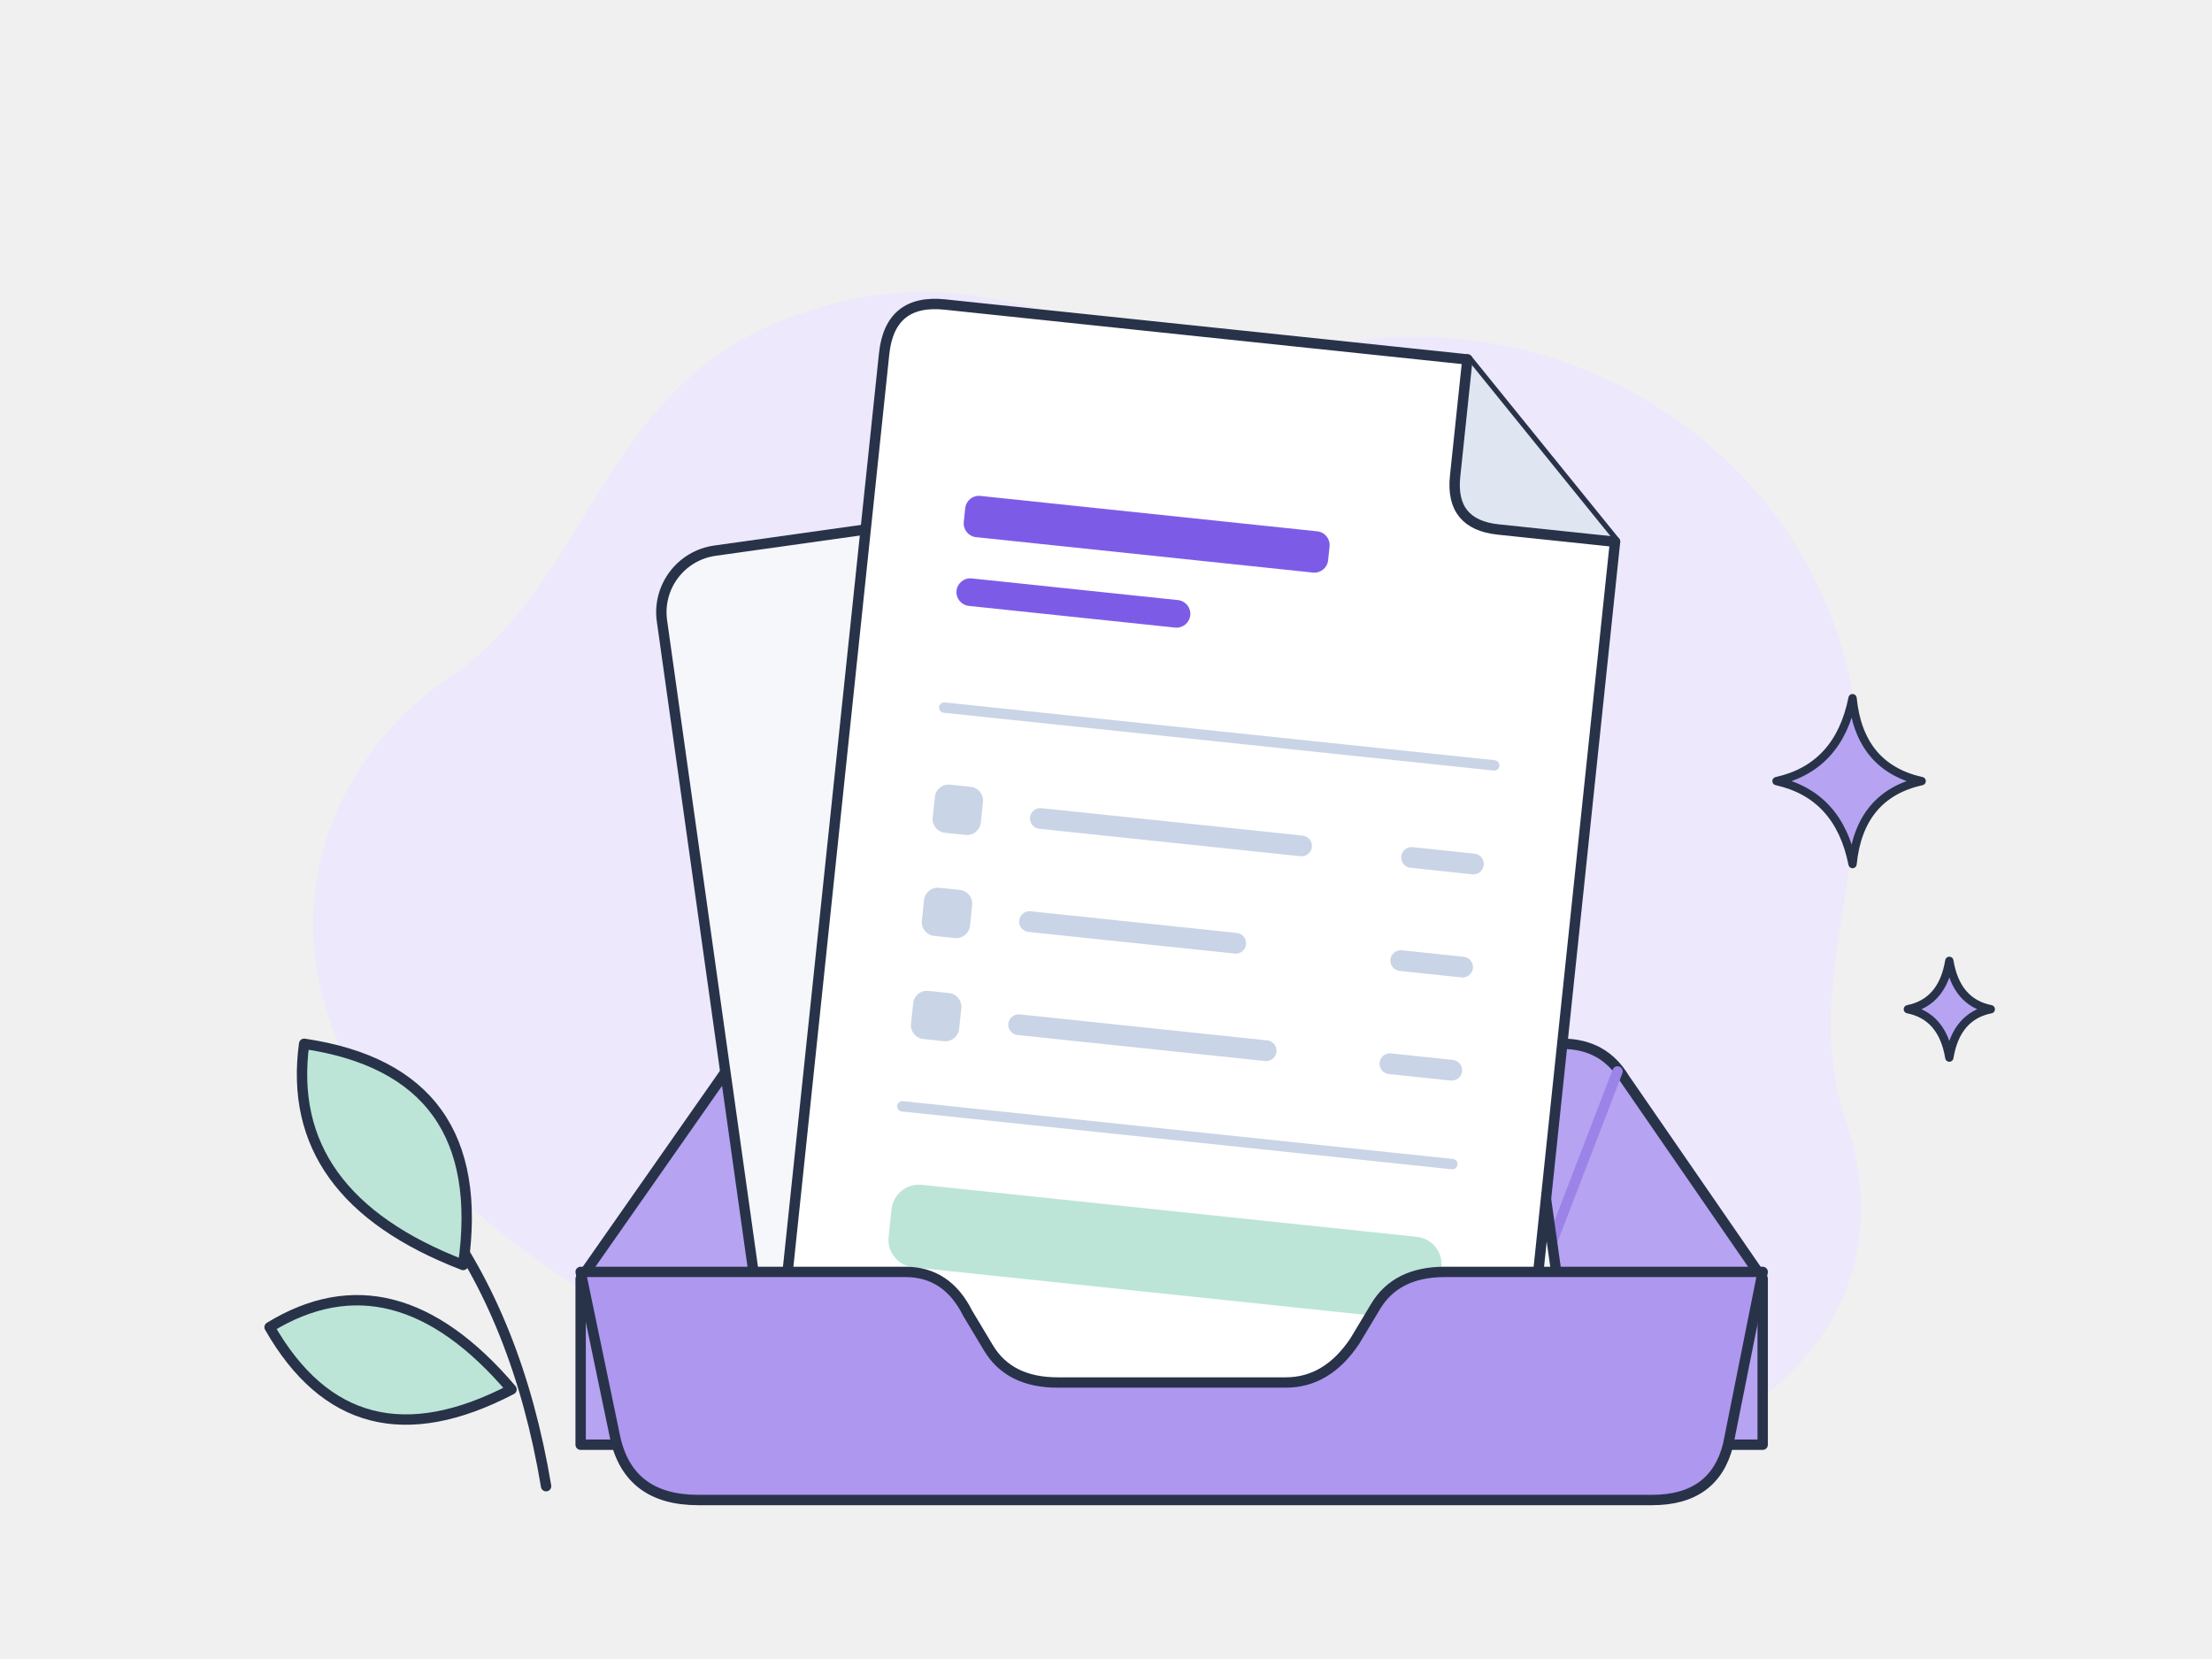
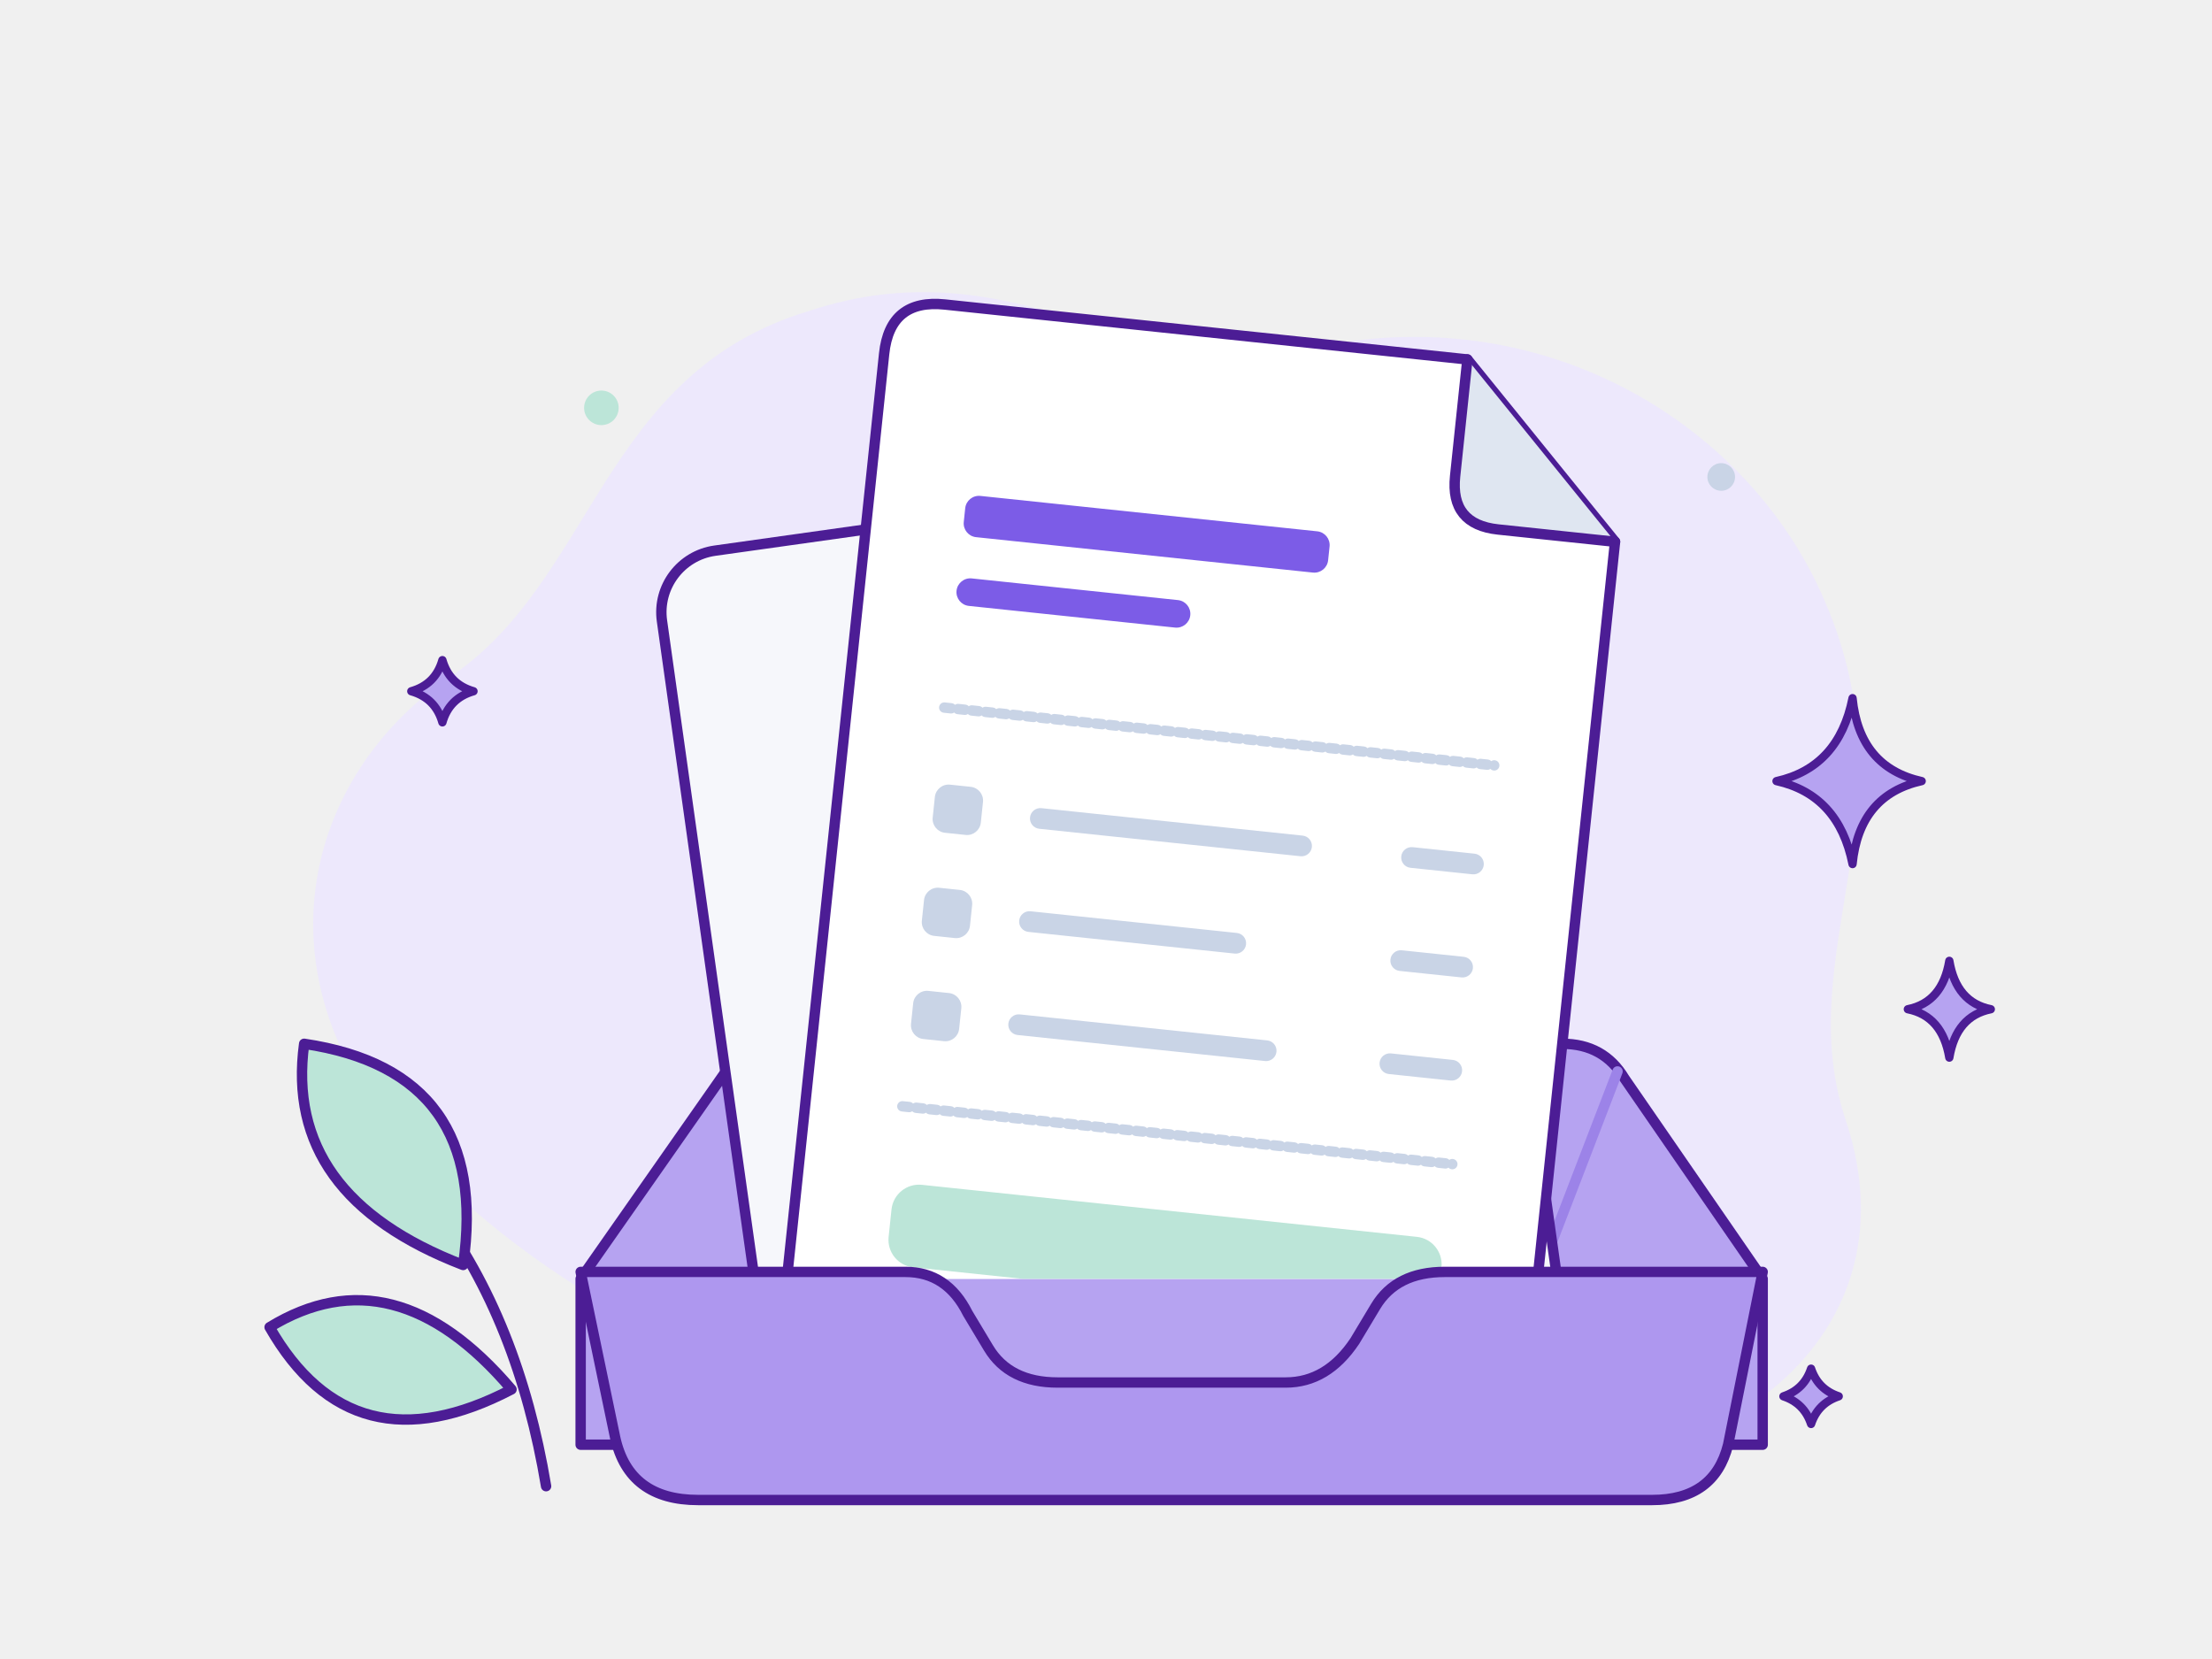
<svg xmlns="http://www.w3.org/2000/svg" viewBox="0 0 320 240" fill="none" role="img" aria-labelledby="title">
+   <style>
+ @keyframes fade{from{opacity:0}to{opacity:1}}
+ @keyframes rise-back{from{transform:translateY(128px)}to{transform:translateY(0)}}
+ @keyframes rise-sheet{from{transform:translateY(145px)}to{transform:translateY(0)}}
+ @keyframes write{from{opacity:0;transform:scaleX(0)}to{opacity:1;transform:scaleX(1)}}
+ @keyframes rule{from{opacity:0;stroke-dashoffset:1}to{opacity:1;stroke-dashoffset:0}}
+ @keyframes sprig{0%{opacity:0;transform:rotate(-9deg)}75%{opacity:1;transform:rotate(2deg)}100%{opacity:1;transform:rotate(0)}}
+ @keyframes leaf{0%{transform:rotate(-5deg)}65%{transform:rotate(2deg)}100%{transform:rotate(0)}}
+ @keyframes pop{0%{opacity:0;transform:scale(.25)}75%{opacity:1;transform:scale(1.08)}100%{opacity:1;transform:scale(1)}}
+ @keyframes sparkle{0%{opacity:0;transform:scale(.2)}75%{opacity:1;transform:scale(1.08)}100%{opacity:1;transform:scale(1)}}
+ [style*="animation"]{transform-box:fill-box;transform-origin:center}
+ .w{transform-origin:left center!important}
+ @media (prefers-reduced-motion:reduce){*{animation:none!important}}
+ </style>
+   <defs>
+     <clipPath id="tray-mask" clipPathUnits="userSpaceOnUse">
+       <rect x="0" y="0" width="320" height="185" />
+     </clipPath>
+   </defs>
  <g stroke-linecap="round" stroke-linejoin="round">
-     <path id="backdrop" d="M62 169C36 144 43 113 65 98C86 84 87 54 117 45C147 35 166 56 187 51C222 42 253 61 264 87C277 117 259 138 267 162C278 195 246 216 213 212C181 208 163 220 136 210C110 200 84 191 62 169Z" fill="#EDE8FC" />
-     <g id="tray-back" stroke="#28334A" stroke-width="1.5">
+     <path id="backdrop" style="animation:fade 360ms 0ms cubic-bezier(.22,1,.36,1) both" d="M62 169C36 144 43 113 65 98C86 84 87 54 117 45C147 35 166 56 187 51C222 42 253 61 264 87C277 117 259 138 267 162C278 195 246 216 213 212C181 208 163 220 136 210C110 200 84 191 62 169Z" fill="#EDE8FC" />
+     <g id="tray-back" style="animation:fade 240ms 0ms cubic-bezier(.22,1,.36,1) both" stroke="#4C1D95" stroke-width="1.5">
      <path d="M84 185L105 155Q108 151 114 151H226Q232 151 235 156L255 185V209H84Z" fill="#B6A3F1" />
      <path d="M106 155L116 181M234 155L224 181" stroke="#9C83E8" />
    </g>
-     <g id="back-sheet" transform="rotate(-8 162 130)">
-       <rect x="102" y="72" width="115" height="130" rx="9" fill="#F6F7FB" stroke="#28334A" stroke-width="1.5" />
+     <g clip-path="url(#tray-mask)">
+       <g style="animation:rise-back 840ms 160ms cubic-bezier(.22,1,.36,1) both">
+         <g id="back-sheet" transform="rotate(-8 162 130)">
+           <rect x="102" y="72" width="115" height="130" rx="9" fill="#F6F7FB" stroke="#4C1D95" stroke-width="1.5" />
+         </g>
+       </g>
    </g>
-     <g id="invoice-sheet" transform="rotate(6 170 129)">
-       <path d="M128 48H204L228 72V196Q228 203 221 203H128Q120 203 120 195V56Q120 48 128 48Z" fill="white" stroke="#28334A" stroke-width="1.5" />
-       <path id="fold" d="M204 48V65Q204 72 211 72H228" fill="#DFE6F1" stroke="#28334A" stroke-width="1.5" />
-       <g id="invoice-header" fill="#7C5CE7">
-         <rect x="134" y="75" width="53" height="6" rx="2" />
-         <rect x="134" y="87" width="34" height="4" rx="2" />
+     <g clip-path="url(#tray-mask)">
+       <g style="animation:rise-sheet 920ms 280ms cubic-bezier(.22,1,.36,1) both">
+         <g id="invoice-sheet" transform="rotate(6 170 129)">
+           <path d="M128 48H204L228 72V196Q228 203 221 203H128Q120 203 120 195V56Q120 48 128 48Z" fill="white" stroke="#4C1D95" stroke-width="1.5" />
+           <path id="fold" d="M204 48V65Q204 72 211 72H228" fill="#DFE6F1" stroke="#4C1D95" stroke-width="1.5" />
+           <g id="invoice-header" fill="#7C5CE7">
+             <rect x="134" y="75" width="53" height="6" rx="2" class="w" style="animation:write 304ms 1120ms cubic-bezier(.22,1,.36,1) both" />
+             <rect x="134" y="87" width="34" height="4" rx="2" class="w" style="animation:write 304ms 1328ms cubic-bezier(.22,1,.36,1) both" />
+           </g>
+           <path d="M134 106H214M134 164H214" stroke="#C9D4E6" stroke-width="1.5" pathLength="1" stroke-dasharray="1" style="animation:rule 264ms 1536ms cubic-bezier(.22,1,.36,1) both" />
+           <g id="invoice-rows" fill="#C9D4E6">
+             <rect x="134" y="117" width="7" height="7" rx="2" class="w" style="animation:write 136ms 1680ms cubic-bezier(.22,1,.36,1) both" />
+             <rect x="148" y="119" width="41" height="3" rx="1.5" class="w" style="animation:write 232ms 1756ms cubic-bezier(.22,1,.36,1) both" />
+             <rect x="202" y="119" width="12" height="3" rx="1.5" class="w" style="animation:write 232ms 1832ms cubic-bezier(.22,1,.36,1) both" />
+             <rect x="134" y="132" width="7" height="7" rx="2" class="w" style="animation:write 136ms 1904ms cubic-bezier(.22,1,.36,1) both" />
+             <rect x="148" y="134" width="33" height="3" rx="1.5" class="w" style="animation:write 232ms 1980ms cubic-bezier(.22,1,.36,1) both" />
+             <rect x="202" y="134" width="12" height="3" rx="1.5" class="w" style="animation:write 232ms 2056ms cubic-bezier(.22,1,.36,1) both" />
+             <rect x="134" y="147" width="7" height="7" rx="2" class="w" style="animation:write 136ms 2128ms cubic-bezier(.22,1,.36,1) both" />
+             <rect x="148" y="149" width="39" height="3" rx="1.5" class="w" style="animation:write 232ms 2204ms cubic-bezier(.22,1,.36,1) both" />
+             <rect x="202" y="149" width="12" height="3" rx="1.5" class="w" style="animation:write 232ms 2280ms cubic-bezier(.22,1,.36,1) both" />
+           </g>
+           <rect id="invoice-total" x="134" y="175" width="80" height="12" rx="4" fill="#BCE5D8" class="w" style="animation:write 336ms 2552ms cubic-bezier(.22,1,.36,1) both" />
+         </g>
      </g>
-       <path d="M134 106H214M134 164H214" stroke="#C9D4E6" stroke-width="1.5" />
-       <g id="invoice-rows" fill="#C9D4E6">
-         <rect x="134" y="117" width="7" height="7" rx="2" />
-         <rect x="148" y="119" width="41" height="3" rx="1.5" />
-         <rect x="202" y="119" width="12" height="3" rx="1.5" />
-         <rect x="134" y="132" width="7" height="7" rx="2" />
-         <rect x="148" y="134" width="33" height="3" rx="1.5" />
-         <rect x="202" y="134" width="12" height="3" rx="1.5" />
-         <rect x="134" y="147" width="7" height="7" rx="2" />
-         <rect x="148" y="149" width="39" height="3" rx="1.5" />
-         <rect x="202" y="149" width="12" height="3" rx="1.5" />
+     </g>
+     <path id="tray-front" style="animation:fade 240ms 0ms cubic-bezier(.22,1,.36,1) both" d="M84 184H131Q137 184 140 190L143 195Q146 200 153 200H186Q192 200 196 194L199 189Q202 184 209 184H255L250 209Q248 217 239 217H101Q91 217 89 208Z" fill="#AE97EF" stroke="#4C1D95" stroke-width="1.5" />
+     <g id="sprig" style="animation:sprig 720ms 400ms cubic-bezier(.22,1,.36,1) both;transform-origin:95% 100%" stroke="#4C1D95" stroke-width="1.5">
+       <path d="M79 215Q75 191 63 175" />
+       <path id="leaf-top" style="animation:leaf 600ms 600ms cubic-bezier(.22,1,.36,1) both;transform-origin:100% 100%" d="M67 183Q41 173 44 151Q71 155 67 183Z" fill="#BCE5D8" />
+       <path id="leaf-bottom" style="animation:leaf 600ms 720ms cubic-bezier(.22,1,.36,1) both;transform-origin:100% 100%" d="M74 201Q51 213 39 192Q57 181 74 201Z" fill="#BCE5D8" />
+     </g>
+     <g id="sparkles" fill="#B6A3F1" stroke="#4C1D95" stroke-width="1.2">
+       <path style="animation:sparkle 440ms 2664ms cubic-bezier(.22,1,.36,1) both" d="M268 101Q269 111 278 113Q269 115 268 125Q266 115 257 113Q266 111 268 101Z" />
+       <path style="animation:sparkle 440ms 2808ms cubic-bezier(.22,1,.36,1) both" d="M282 139Q283 145 288 146Q283 147 282 153Q281 147 276 146Q281 145 282 139Z" />
+     </g>
+     <g data-part="extra-accents">
+       <g style="animation:pop 360ms 840ms cubic-bezier(.22,1,.36,1) both">
+         <path d="M64 95.5Q65 99 68.5 100Q65 101 64 104.5Q63 101 59.5 100Q63 99 64 95.5Z" fill="#B6A3F1" stroke="#4C1D95" stroke-width="1.2" />
      </g>
-       <rect id="invoice-total" x="134" y="175" width="80" height="12" rx="4" fill="#BCE5D8" />
-     </g>
-     <path id="tray-front" d="M84 184H131Q137 184 140 190L143 195Q146 200 153 200H186Q192 200 196 194L199 189Q202 184 209 184H255L250 209Q248 217 239 217H101Q91 217 89 208Z" fill="#AE97EF" stroke="#28334A" stroke-width="1.5" />
-     <g id="sprig" stroke="#28334A" stroke-width="1.5">
-       <path d="M79 215Q75 191 63 175" />
-       <path id="leaf-top" d="M67 183Q41 173 44 151Q71 155 67 183Z" fill="#BCE5D8" />
-       <path id="leaf-bottom" d="M74 201Q51 213 39 192Q57 181 74 201Z" fill="#BCE5D8" />
-     </g>
-     <g id="sparkles" fill="#B6A3F1" stroke="#28334A" stroke-width="1.2">
-       <path d="M268 101Q269 111 278 113Q269 115 268 125Q266 115 257 113Q266 111 268 101Z" />
-       <path d="M282 139Q283 145 288 146Q283 147 282 153Q281 147 276 146Q281 145 282 139Z" />
+       <g style="animation:pop 360ms 984ms cubic-bezier(.22,1,.36,1) both">
+         <path d="M262 198Q263 201 266 202Q263 203 262 206Q261 203 258 202Q261 201 262 198Z" fill="#B6A3F1" stroke="#4C1D95" stroke-width="1.2" />
+       </g>
+       <g style="animation:fade 240ms 640ms cubic-bezier(.22,1,.36,1) both">
+         <circle cx="87" cy="59" r="2.5" fill="#BCE5D8" />
+       </g>
+       <g style="animation:fade 240ms 768ms cubic-bezier(.22,1,.36,1) both">
+         <circle cx="249" cy="69" r="2" fill="#C9D4E6" />
+       </g>
    </g>
  </g>
</svg>
